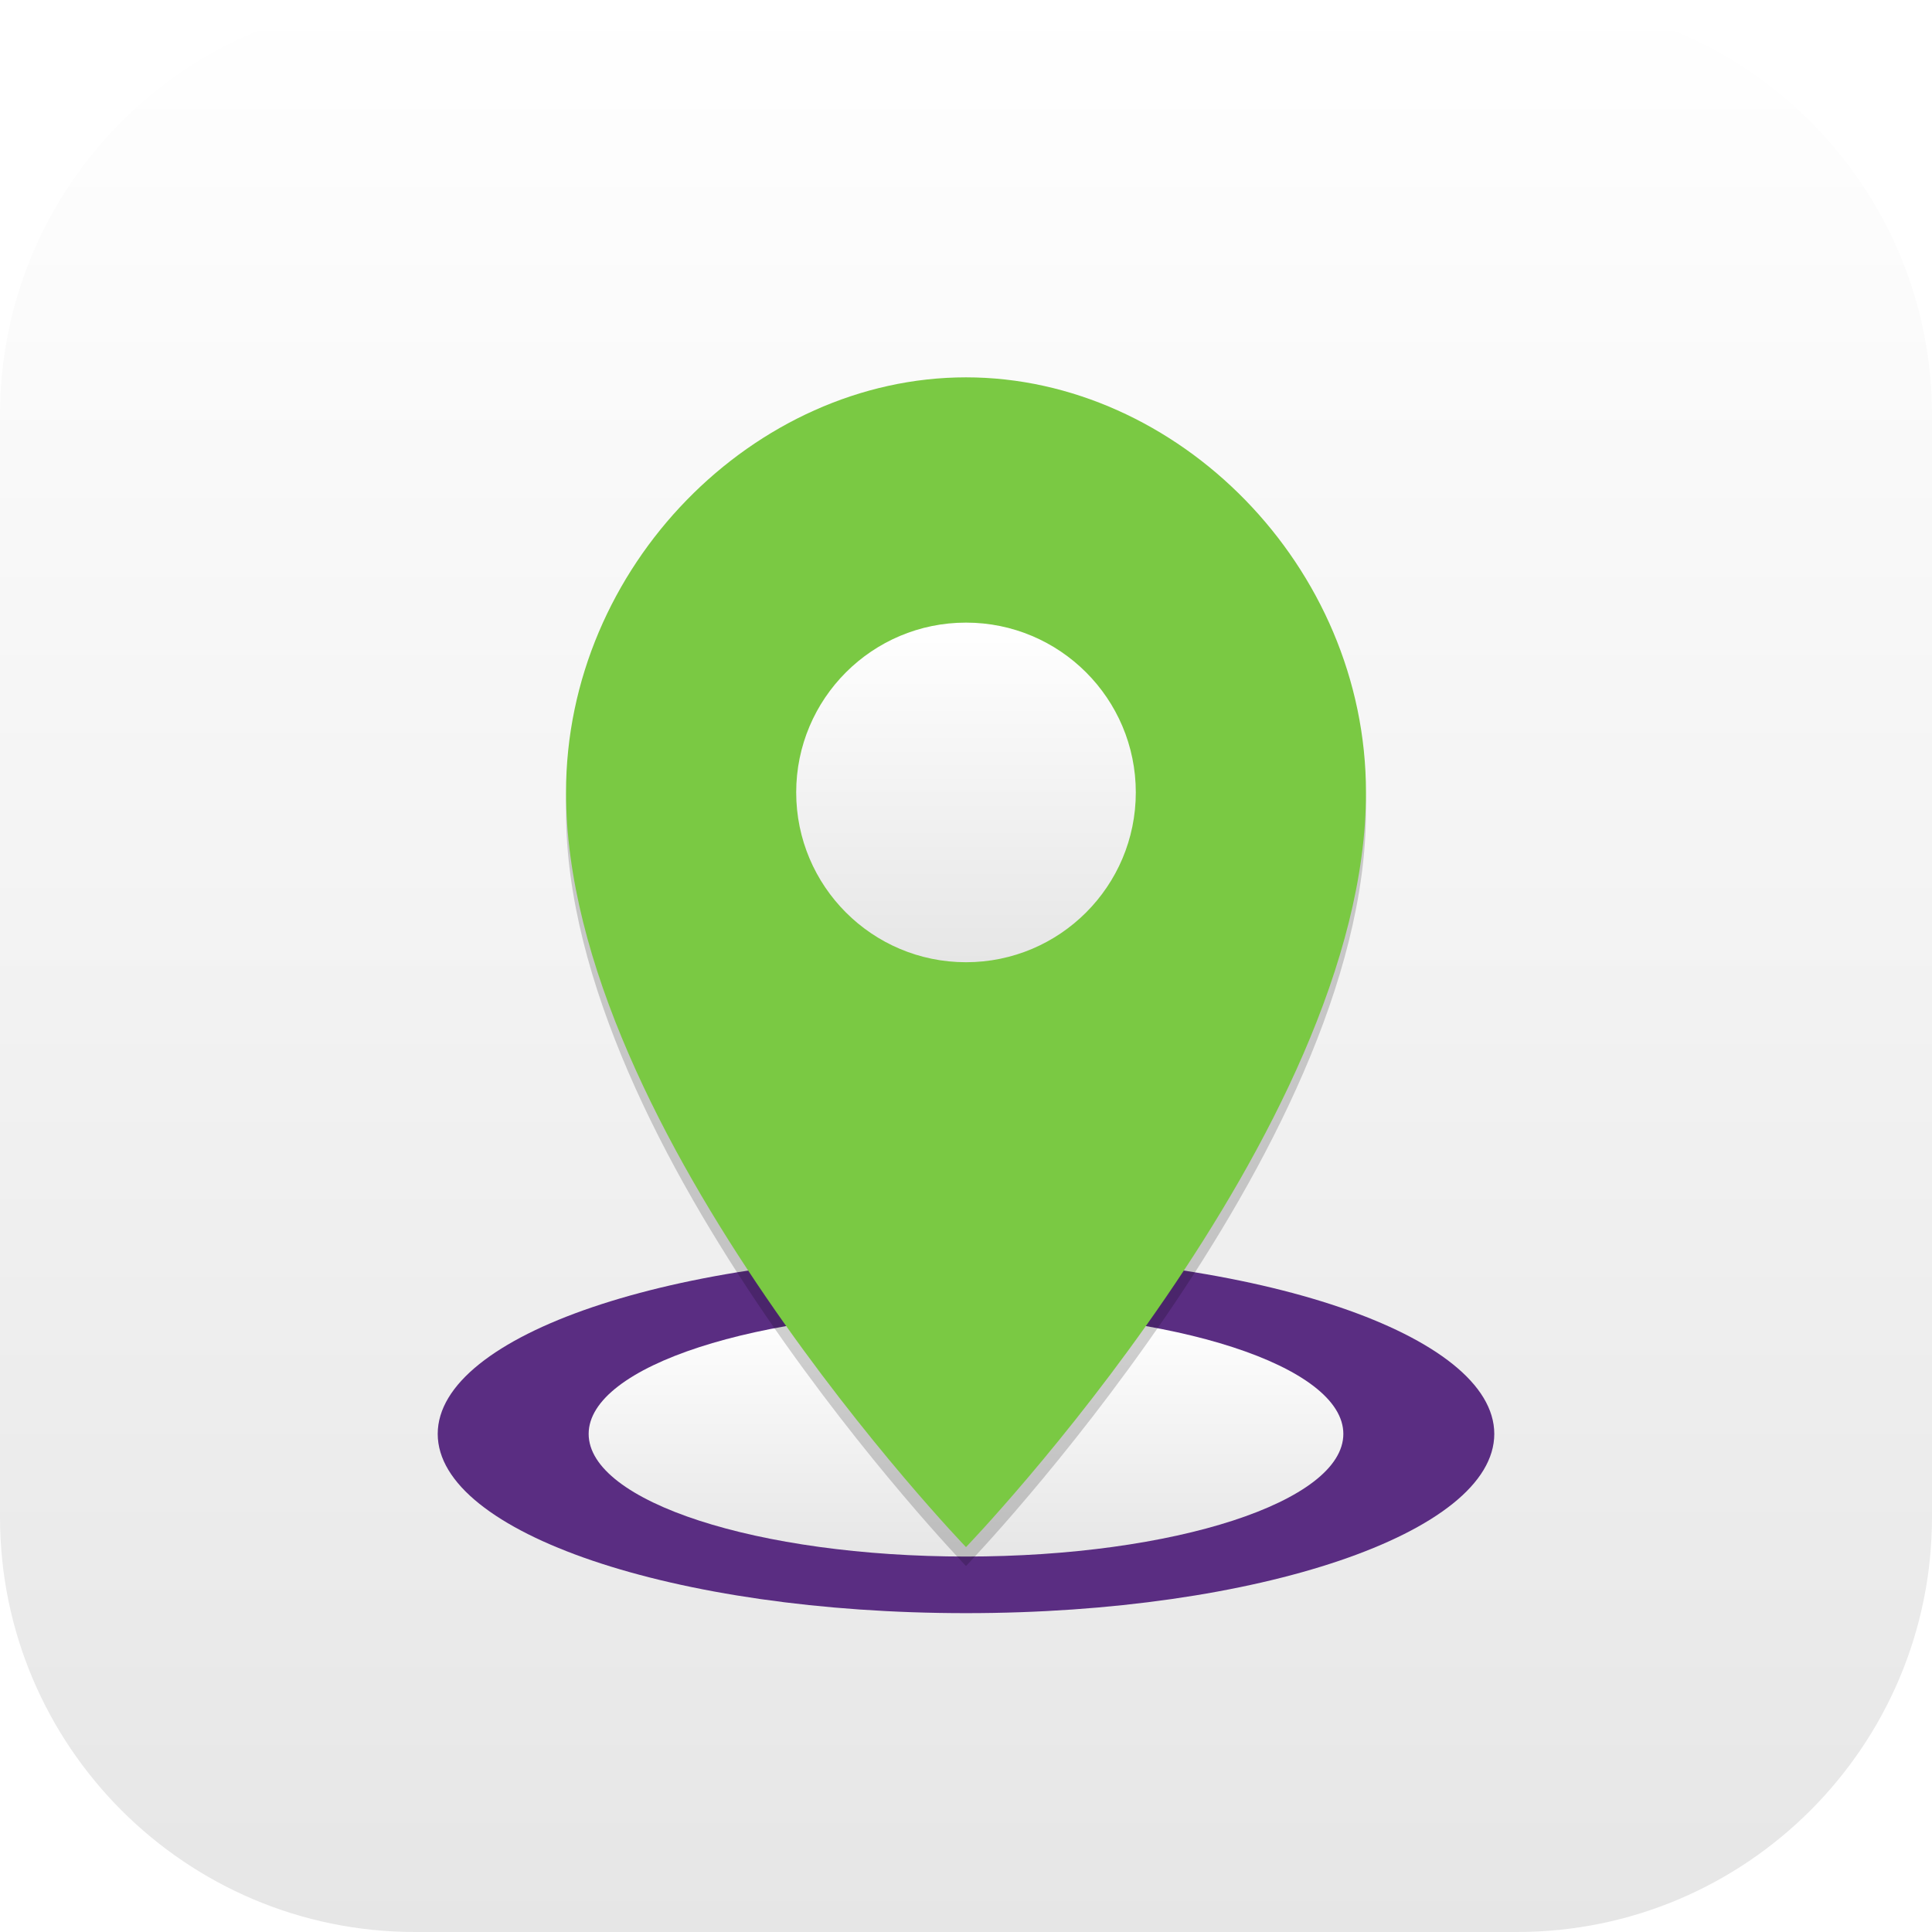
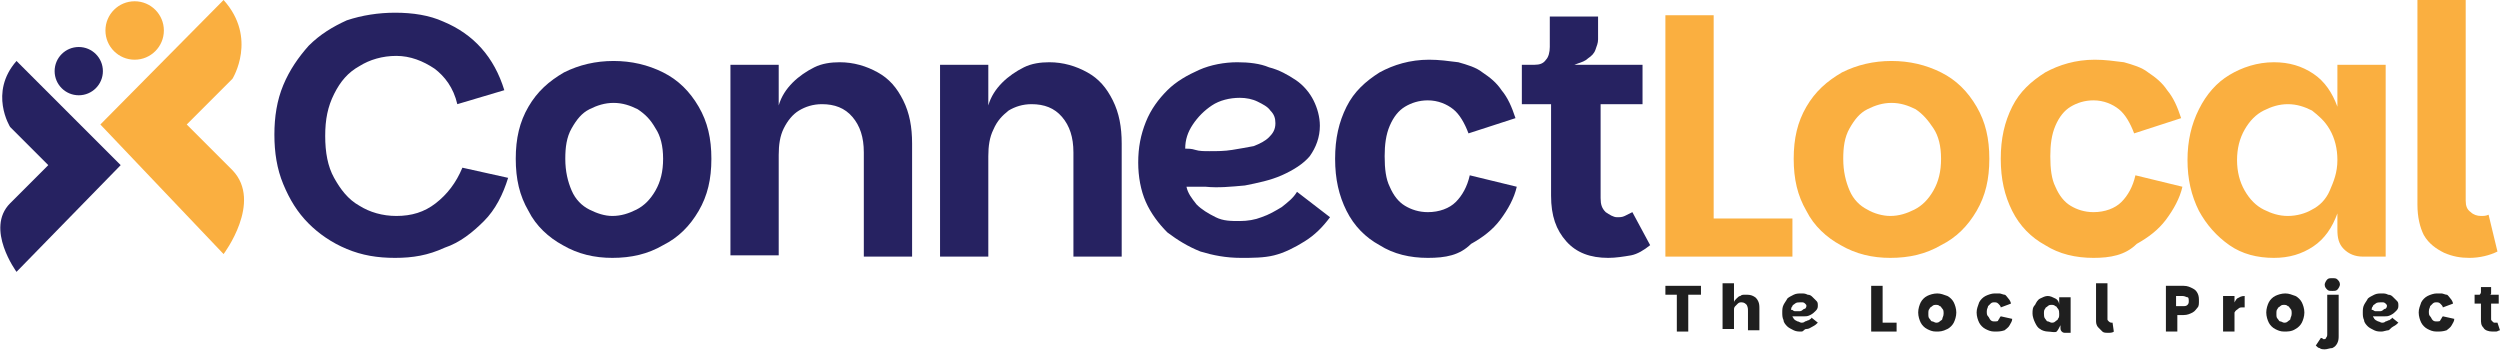
- <svg xmlns="http://www.w3.org/2000/svg" viewBox="0 0 1024 1024" width="1024" height="1024">
-   <defs>
-     <linearGradient id="bgGradient" x1="0" y1="0" x2="0" y2="1">
-       <stop offset="0%" stop-color="#ffffff" />
-       <stop offset="100%" stop-color="#e6e6e6" />
-     </linearGradient>
-   </defs>
-   <rect x="0" y="0" width="1024" height="1024" rx="220" ry="220" fill="url(#bgGradient)" />
-   <ellipse cx="512" cy="760" rx="280" ry="95" fill="#5A2D82" />
-   <ellipse cx="512" cy="760" rx="200" ry="65" fill="url(#bgGradient)" />
-   <g opacity="0.18" transform="translate(0,10)">
-     <path d="M512 200              C 400 200, 300 300, 300 420              C 300 600, 512 820, 512 820              C 512 820, 724 600, 724 420              C 724 300, 624 200, 512 200 Z" fill="#000000" />
+ <svg xmlns="http://www.w3.org/2000/svg" version="1.1" x="0px" y="0px" viewBox="0 0 196.8 27.6" enable-background="new 0 0 196.8 27.6" xml:space="preserve">
+   <g id="ConnectLocal">
+     <g>
+       <path fill="#262261" d="M31.1,20.3c-1.4,0-2.6-0.2-3.8-0.7c-1.2-0.5-2.2-1.2-3-2c-0.9-0.9-1.5-1.9-2-3.1c-0.5-1.2-0.7-2.5-0.7-3.9    c0-1.4,0.2-2.7,0.7-3.9s1.2-2.2,2-3.1c0.9-0.9,1.9-1.5,3-2C28.5,1.2,29.8,1,31.1,1c1.4,0,2.7,0.2,3.8,0.7c1.2,0.5,2.2,1.2,3,2.1    c0.8,0.9,1.4,2,1.8,3.3l-3.7,1.1C35.7,6.9,35,6,34.2,5.4c-0.9-0.6-1.9-1-3-1c-1.1,0-2.1,0.3-2.9,0.8c-0.9,0.5-1.5,1.2-2,2.2    s-0.7,2-0.7,3.3c0,1.3,0.2,2.4,0.7,3.3c0.5,0.9,1.1,1.7,2,2.2c0.8,0.5,1.8,0.8,2.9,0.8c1.2,0,2.2-0.3,3.1-1    c0.9-0.7,1.6-1.6,2.1-2.8L40,14c-0.4,1.3-1,2.5-1.9,3.4c-0.9,0.9-1.9,1.7-3.1,2.1C33.7,20.1,32.5,20.3,31.1,20.3z" />
+       <path fill="#262261" d="M48.2,20.3c-1.4,0-2.7-0.3-3.9-1c-1.1-0.6-2.1-1.5-2.7-2.7c-0.7-1.2-1-2.5-1-4.1c0-1.6,0.3-2.9,1-4.1    c0.7-1.2,1.6-2,2.8-2.7c1.2-0.6,2.5-0.9,3.9-0.9c1.4,0,2.7,0.3,3.9,0.9c1.2,0.6,2.1,1.5,2.8,2.7c0.7,1.2,1,2.5,1,4.1    c0,1.6-0.3,2.9-1,4.1c-0.7,1.2-1.6,2.1-2.8,2.7C51,20,49.7,20.3,48.2,20.3z M48.2,17c0.7,0,1.3-0.2,1.9-0.5    c0.6-0.3,1.1-0.8,1.5-1.5c0.4-0.7,0.6-1.5,0.6-2.5c0-1-0.2-1.8-0.6-2.4c-0.4-0.7-0.8-1.1-1.4-1.5c-0.6-0.3-1.2-0.5-1.9-0.5    c-0.7,0-1.3,0.2-1.9,0.5c-0.6,0.3-1,0.8-1.4,1.5c-0.4,0.7-0.5,1.5-0.5,2.4c0,1,0.2,1.8,0.5,2.5s0.8,1.2,1.4,1.5    C47,16.8,47.6,17,48.2,17z" />
+       <path fill="#262261" d="M57.5,20.1V5.1h3.8v3.2c0.2-0.7,0.6-1.3,1.1-1.8s1.1-0.9,1.7-1.2c0.6-0.3,1.3-0.4,2-0.4    c1.1,0,2.1,0.3,3,0.8c0.9,0.5,1.5,1.2,2,2.2c0.5,1,0.7,2.1,0.7,3.4v8.9H68V12c0-1.2-0.3-2.1-0.9-2.8c-0.6-0.7-1.4-1-2.4-1    c-0.7,0-1.3,0.2-1.8,0.5C62.4,9,62,9.5,61.7,10.1c-0.3,0.6-0.4,1.3-0.4,2.1v7.9H57.5z" />
+       <path fill="#262261" d="M74,20.1V5.1h3.8v3.2c0.2-0.7,0.6-1.3,1.1-1.8s1.1-0.9,1.7-1.2c0.6-0.3,1.3-0.4,2-0.4c1.1,0,2.1,0.3,3,0.8    c0.9,0.5,1.5,1.2,2,2.2c0.5,1,0.7,2.1,0.7,3.4v8.9h-3.8V12c0-1.2-0.3-2.1-0.9-2.8c-0.6-0.7-1.4-1-2.4-1c-0.7,0-1.3,0.2-1.8,0.5    c-0.5,0.4-0.9,0.8-1.2,1.5c-0.3,0.6-0.4,1.3-0.4,2.1v7.9H74z" />
+       <path fill="#262261" d="M97.7,20.3c-1.2,0-2.2-0.2-3.2-0.5c-1-0.4-1.8-0.9-2.6-1.5c-0.7-0.7-1.3-1.5-1.7-2.4    c-0.4-0.9-0.6-2-0.6-3.1c0-1.2,0.2-2.2,0.6-3.2c0.4-1,1-1.8,1.7-2.5c0.7-0.7,1.6-1.2,2.5-1.6s2-0.6,3-0.6c0.9,0,1.8,0.1,2.5,0.4    c0.8,0.2,1.5,0.6,2.1,1c0.6,0.4,1.1,1,1.4,1.6c0.3,0.6,0.5,1.3,0.5,2c0,0.9-0.3,1.7-0.8,2.4c-0.5,0.6-1.3,1.1-2.2,1.5    c-0.9,0.4-1.9,0.6-2.9,0.8c-1.1,0.1-2.1,0.2-3.1,0.1c-0.2,0-0.4,0-0.6,0c-0.2,0-0.4,0-0.6,0c-0.2,0-0.3,0-0.3,0    c0.1,0.5,0.4,0.9,0.8,1.4c0.4,0.4,0.9,0.7,1.5,1s1.2,0.3,1.9,0.3c0.6,0,1.2-0.1,1.7-0.3c0.6-0.2,1.1-0.5,1.6-0.8    c0.5-0.4,0.9-0.7,1.2-1.2l2.6,2c-0.6,0.8-1.2,1.4-2,1.9c-0.8,0.5-1.6,0.9-2.4,1.1S98.6,20.3,97.7,20.3z M95.2,11.9    c0.6,0,1.2,0,1.8-0.1c0.6-0.1,1.2-0.2,1.7-0.3c0.5-0.2,0.9-0.4,1.2-0.7c0.3-0.3,0.5-0.6,0.5-1.1c0-0.4-0.1-0.7-0.4-1    c-0.2-0.3-0.6-0.5-1-0.7c-0.4-0.2-0.9-0.3-1.4-0.3c-0.8,0-1.6,0.2-2.2,0.6c-0.6,0.4-1.1,0.9-1.5,1.5c-0.4,0.6-0.6,1.2-0.6,1.9    c0.2,0,0.5,0,0.8,0.1C94.4,11.9,94.8,11.9,95.2,11.9z" />
+       <path fill="#262261" d="M112.4,20.3c-1.4,0-2.7-0.3-3.8-1c-1.1-0.6-2-1.5-2.6-2.7s-0.9-2.5-0.9-4.1c0-1.6,0.3-2.9,0.9-4.1    c0.6-1.2,1.5-2,2.6-2.7c1.1-0.6,2.4-1,3.9-1c0.8,0,1.5,0.1,2.3,0.2c0.7,0.2,1.4,0.4,1.9,0.8c0.6,0.4,1.1,0.8,1.5,1.4    c0.5,0.6,0.8,1.3,1.1,2.2l-3.7,1.2c-0.3-0.8-0.7-1.5-1.2-1.9s-1.2-0.7-2-0.7c-0.7,0-1.3,0.2-1.8,0.5c-0.5,0.3-0.9,0.8-1.2,1.5    c-0.3,0.7-0.4,1.5-0.4,2.4c0,1,0.1,1.8,0.4,2.4c0.3,0.7,0.7,1.2,1.2,1.5s1.1,0.5,1.8,0.5c0.9,0,1.7-0.3,2.2-0.8    c0.5-0.5,0.9-1.2,1.1-2.1l3.7,0.9c-0.2,0.9-0.7,1.8-1.3,2.6c-0.6,0.8-1.4,1.4-2.3,1.9C114.9,20.1,113.8,20.3,112.4,20.3z" />
+       <path fill="#262261" d="M126.6,20.3c-1.4,0-2.5-0.4-3.3-1.3s-1.2-2-1.2-3.6V8.2h-2.3V5.1h9.5v3.1h-3.3v7.4c0,0.5,0.1,0.8,0.4,1.1    c0.3,0.2,0.6,0.4,0.9,0.4c0.2,0,0.4,0,0.6-0.1c0.2-0.1,0.4-0.2,0.6-0.3l1.4,2.6c-0.5,0.4-1,0.7-1.5,0.8    C127.8,20.2,127.2,20.3,126.6,20.3z M120.8,6.3V5.1c0.4,0,0.7-0.1,0.9-0.4c0.2-0.2,0.3-0.6,0.3-1V1.3h3.8v1.8    c0,0.3-0.1,0.5-0.2,0.8c-0.1,0.3-0.3,0.5-0.6,0.7c-0.2,0.2-0.5,0.3-0.8,0.4L120.8,6.3z" />
+       <path fill="#FAAF40" d="M134.9,1.2v16h6.2v3h-10v-19H134.9z" />
+       <path fill="#FAAF40" d="M148.8,20.3c-1.4,0-2.7-0.3-3.9-1c-1.1-0.6-2.1-1.5-2.7-2.7c-0.7-1.2-1-2.5-1-4.1c0-1.6,0.3-2.9,1-4.1    c0.7-1.2,1.6-2,2.8-2.7c1.2-0.6,2.5-0.9,3.9-0.9c1.4,0,2.7,0.3,3.9,0.9c1.2,0.6,2.1,1.5,2.8,2.7c0.7,1.2,1,2.5,1,4.1    c0,1.6-0.3,2.9-1,4.1c-0.7,1.2-1.6,2.1-2.8,2.7C151.6,20,150.3,20.3,148.8,20.3z M148.8,17c0.7,0,1.3-0.2,1.9-0.5    c0.6-0.3,1.1-0.8,1.5-1.5s0.6-1.5,0.6-2.5c0-1-0.2-1.8-0.6-2.4s-0.8-1.1-1.4-1.5c-0.6-0.3-1.2-0.5-1.9-0.5s-1.3,0.2-1.9,0.5    c-0.6,0.3-1,0.8-1.4,1.5c-0.4,0.7-0.5,1.5-0.5,2.4c0,1,0.2,1.8,0.5,2.5s0.8,1.2,1.4,1.5C147.5,16.8,148.2,17,148.8,17z" />
+       <path fill="#FAAF40" d="M164.8,20.3c-1.4,0-2.7-0.3-3.8-1c-1.1-0.6-2-1.5-2.6-2.7s-0.9-2.5-0.9-4.1c0-1.6,0.3-2.9,0.9-4.1    c0.6-1.2,1.5-2,2.6-2.7c1.1-0.6,2.4-1,3.9-1c0.8,0,1.5,0.1,2.3,0.2c0.7,0.2,1.4,0.4,1.9,0.8c0.6,0.4,1.1,0.8,1.5,1.4    c0.5,0.6,0.8,1.3,1.1,2.2l-3.7,1.2c-0.3-0.8-0.7-1.5-1.2-1.9s-1.2-0.7-2-0.7c-0.7,0-1.3,0.2-1.8,0.5c-0.5,0.3-0.9,0.8-1.2,1.5    c-0.3,0.7-0.4,1.5-0.4,2.4c0,1,0.1,1.8,0.4,2.4c0.3,0.7,0.7,1.2,1.2,1.5s1.1,0.5,1.8,0.5c0.9,0,1.7-0.3,2.2-0.8    c0.5-0.5,0.9-1.2,1.1-2.1l3.7,0.9c-0.2,0.9-0.7,1.8-1.3,2.6c-0.6,0.8-1.4,1.4-2.3,1.9C167.3,20.1,166.1,20.3,164.8,20.3z" />
+       <path fill="#FAAF40" d="M179,20.3c-1.3,0-2.5-0.3-3.5-1c-1-0.7-1.8-1.6-2.4-2.7c-0.6-1.2-0.9-2.5-0.9-4c0-1.5,0.3-2.8,0.9-4    c0.6-1.2,1.4-2.1,2.4-2.7s2.2-1,3.5-1c1.2,0,2.2,0.3,3.1,0.9c0.9,0.6,1.5,1.5,1.9,2.6V5.1h3.8v15.1h-1.8c-0.6,0-1.1-0.2-1.5-0.6    c-0.4-0.4-0.5-0.9-0.5-1.5v-1.3c-0.4,1.1-1,2-1.9,2.6C181.2,20,180.2,20.3,179,20.3z M180.1,17c0.7,0,1.4-0.2,1.9-0.5    c0.6-0.3,1.1-0.8,1.4-1.5s0.6-1.4,0.6-2.4c0-0.9-0.2-1.7-0.6-2.4s-0.9-1.1-1.4-1.5c-0.6-0.3-1.2-0.5-1.9-0.5    c-0.7,0-1.3,0.2-1.9,0.5c-0.6,0.3-1.1,0.8-1.5,1.5c-0.4,0.7-0.6,1.5-0.6,2.4c0,0.9,0.2,1.7,0.6,2.4c0.4,0.7,0.9,1.2,1.5,1.5    C178.8,16.8,179.4,17,180.1,17z" />
+       <path fill="#FAAF40" d="M190.3,16.1V0h3.8v15.8c0,0.4,0.1,0.7,0.4,0.9c0.2,0.2,0.5,0.3,0.8,0.3c0.2,0,0.4,0,0.6-0.1l0.7,2.9    c-0.6,0.3-1.4,0.5-2.2,0.5c-0.7,0-1.3-0.1-2-0.4c-0.6-0.3-1.2-0.7-1.6-1.4C190.5,17.9,190.3,17.1,190.3,16.1z" />
+     </g>
  </g>
-   <path d="M512 200            C 400 200, 300 300, 300 420            C 300 600, 512 820, 512 820            C 512 820, 724 600, 724 420            C 724 300, 624 200, 512 200 Z" fill="#7AC943" />
-   <circle cx="512" cy="420" r="90" fill="url(#bgGradient)" />
+   <g id="Shape_1_copy_1_" enable-background="new    ">
+     <g id="Shape_1_copy">
+       <g>
+         <path fill-rule="evenodd" clip-rule="evenodd" fill="#262261" d="M1.3,4.8c-2.2,2.5-0.5,5.2-0.5,5.2l3,3l-3,3     c-2,2,0.5,5.4,0.5,5.4l8.2-8.4L1.3,4.8z" />
+       </g>
+     </g>
+   </g>
+   <g id="Shape_1_1_" enable-background="new    ">
+     <g id="Shape_1">
+       <g>
+         <path fill-rule="evenodd" clip-rule="evenodd" fill="#FAAF40" d="M18.3,13.4l-3.6-3.6l3.6-3.6c0,0,2-3.2-0.7-6.2L7.9,9.8L17.6,20     C17.6,20,20.7,15.9,18.3,13.4z" />
+       </g>
+     </g>
+   </g>
+   <g id="Ellipse_1_copy_1_" enable-background="new    ">
+     <g id="Ellipse_1_copy">
+       <g>
+         <ellipse fill-rule="evenodd" clip-rule="evenodd" fill="#262261" cx="6.2" cy="5.6" rx="1.9" ry="1.9" />
+       </g>
+     </g>
+   </g>
+   <g id="Ellipse_1_1_" enable-background="new    ">
+     <g id="Ellipse_1">
+       <g>
+         <ellipse fill-rule="evenodd" clip-rule="evenodd" fill="#FAAF40" cx="10.6" cy="2.4" rx="2.3" ry="2.3" />
+       </g>
+     </g>
+   </g>
+   <g id="The_Local_Project">
+     <g>
+       <path fill="#1F1F1F" d="M131.1,22.5h2.8v0.7h-1v2.9H132v-2.9h-0.9V22.5z" />
+       <path fill="#1F1F1F" d="M135.6,26.1v-3.8h0.9v1.5c0-0.1,0.1-0.2,0.2-0.3c0.1-0.1,0.2-0.2,0.3-0.2c0.1-0.1,0.2-0.1,0.4-0.1    c0.2,0,0.4,0,0.6,0.1c0.2,0.1,0.3,0.2,0.4,0.4c0.1,0.2,0.1,0.4,0.1,0.6v1.7h-0.9v-1.5c0-0.2,0-0.3-0.1-0.5    c-0.1-0.1-0.2-0.2-0.4-0.2c-0.1,0-0.2,0-0.3,0.1s-0.1,0.1-0.2,0.2s-0.1,0.2-0.1,0.3v1.5H135.6z" />
+       <path fill="#1F1F1F" d="M141.8,26.1c-0.2,0-0.4,0-0.6-0.1s-0.4-0.2-0.5-0.3s-0.3-0.3-0.3-0.5c-0.1-0.2-0.1-0.4-0.1-0.6    c0-0.2,0-0.4,0.1-0.6c0.1-0.2,0.2-0.3,0.3-0.5c0.1-0.1,0.3-0.2,0.5-0.3s0.4-0.1,0.6-0.1c0.2,0,0.3,0,0.5,0.1    c0.2,0,0.3,0.1,0.4,0.2s0.2,0.2,0.3,0.3c0.1,0.1,0.1,0.2,0.1,0.4c0,0.2-0.1,0.3-0.2,0.4c-0.1,0.1-0.2,0.2-0.4,0.3    c-0.2,0.1-0.3,0.1-0.5,0.1s-0.4,0-0.6,0c0,0-0.1,0-0.1,0c0,0-0.1,0-0.1,0c0,0,0,0-0.1,0c0,0.1,0.1,0.1,0.1,0.2    c0.1,0.1,0.1,0.1,0.3,0.2c0.1,0,0.2,0.1,0.3,0.1s0.2,0,0.3-0.1c0.1,0,0.2-0.1,0.3-0.1c0.1-0.1,0.2-0.1,0.2-0.2l0.5,0.4    c-0.1,0.1-0.2,0.2-0.4,0.3s-0.3,0.2-0.5,0.2S142,26.1,141.8,26.1z M141.3,24.5c0.1,0,0.2,0,0.3,0c0.1,0,0.2,0,0.3-0.1    s0.2-0.1,0.2-0.1s0.1-0.1,0.1-0.2c0-0.1,0-0.1-0.1-0.2c0,0-0.1-0.1-0.2-0.1c-0.1,0-0.1,0-0.2,0c-0.1,0-0.3,0-0.4,0.1    c-0.1,0.1-0.2,0.1-0.2,0.2c-0.1,0.1-0.1,0.2-0.1,0.3c0,0,0.1,0,0.1,0C141.2,24.5,141.3,24.5,141.3,24.5z" />
+       <path fill="#1F1F1F" d="M148.2,22.5v2.9h1.1v0.7h-2v-3.6H148.2z" />
+       <path fill="#1F1F1F" d="M152.4,26.1c-0.3,0-0.5-0.1-0.7-0.2s-0.4-0.3-0.5-0.5c-0.1-0.2-0.2-0.5-0.2-0.8c0-0.3,0.1-0.6,0.2-0.8    c0.1-0.2,0.3-0.4,0.5-0.5c0.2-0.1,0.5-0.2,0.8-0.2c0.3,0,0.5,0.1,0.8,0.2c0.2,0.1,0.4,0.3,0.5,0.5s0.2,0.5,0.2,0.8    c0,0.3-0.1,0.6-0.2,0.8s-0.3,0.4-0.5,0.5C152.9,26.1,152.7,26.1,152.4,26.1z M152.4,25.4c0.1,0,0.2,0,0.3-0.1    c0.1-0.1,0.2-0.1,0.2-0.2s0.1-0.2,0.1-0.4c0-0.2,0-0.3-0.1-0.4s-0.1-0.2-0.2-0.2c-0.1-0.1-0.2-0.1-0.3-0.1s-0.2,0-0.3,0.1    c-0.1,0.1-0.2,0.1-0.2,0.2c-0.1,0.1-0.1,0.2-0.1,0.4c0,0.2,0,0.3,0.1,0.4s0.1,0.2,0.2,0.2C152.2,25.3,152.3,25.4,152.4,25.4z" />
+       <path fill="#1F1F1F" d="M157,26.1c-0.3,0-0.5-0.1-0.7-0.2c-0.2-0.1-0.4-0.3-0.5-0.5c-0.1-0.2-0.2-0.5-0.2-0.8    c0-0.3,0.1-0.5,0.2-0.8c0.1-0.2,0.3-0.4,0.5-0.5c0.2-0.1,0.5-0.2,0.7-0.2c0.1,0,0.3,0,0.4,0c0.1,0,0.3,0.1,0.4,0.1    s0.2,0.2,0.3,0.3c0.1,0.1,0.2,0.3,0.2,0.4l-0.8,0.3c0-0.1-0.1-0.2-0.2-0.3c-0.1-0.1-0.2-0.1-0.3-0.1c-0.1,0-0.2,0-0.3,0.1    c-0.1,0.1-0.1,0.1-0.2,0.2c0,0.1-0.1,0.2-0.1,0.4c0,0.2,0,0.3,0.1,0.4s0.1,0.2,0.2,0.3c0.1,0.1,0.2,0.1,0.3,0.1    c0.2,0,0.3,0,0.3-0.1c0.1-0.1,0.1-0.2,0.2-0.3l0.9,0.2c0,0.2-0.1,0.3-0.2,0.5c-0.1,0.2-0.3,0.3-0.4,0.4    C157.5,26.1,157.3,26.1,157,26.1z" />
+       <path fill="#1F1F1F" d="M161.2,26.1c-0.2,0-0.5-0.1-0.6-0.2c-0.2-0.1-0.3-0.3-0.4-0.5c-0.1-0.2-0.2-0.5-0.2-0.7    c0-0.3,0-0.5,0.2-0.7c0.1-0.2,0.2-0.4,0.4-0.5c0.2-0.1,0.4-0.2,0.6-0.2c0.2,0,0.4,0.1,0.6,0.2s0.3,0.3,0.3,0.5v-0.6h0.9v2.8h-0.4    c-0.1,0-0.2,0-0.3-0.1c-0.1-0.1-0.1-0.2-0.1-0.3v-0.2c-0.1,0.2-0.2,0.4-0.3,0.5S161.4,26.1,161.2,26.1z M161.5,25.4    c0.1,0,0.2,0,0.3-0.1c0.1-0.1,0.2-0.1,0.2-0.2c0.1-0.1,0.1-0.2,0.1-0.4c0-0.1,0-0.3-0.1-0.4c-0.1-0.1-0.1-0.2-0.2-0.2    c-0.1-0.1-0.2-0.1-0.3-0.1c-0.1,0-0.2,0-0.3,0.1s-0.2,0.1-0.2,0.2c-0.1,0.1-0.1,0.2-0.1,0.4c0,0.1,0,0.3,0.1,0.4    c0.1,0.1,0.1,0.2,0.2,0.2C161.3,25.3,161.4,25.4,161.5,25.4z" />
+       <path fill="#1F1F1F" d="M165,25.2v-2.9h0.9v2.8c0,0.1,0,0.1,0.1,0.2c0,0,0.1,0.1,0.2,0.1c0,0,0.1,0,0.1,0l0.1,0.7    c-0.1,0.1-0.3,0.1-0.5,0.1c-0.1,0-0.3,0-0.4-0.1s-0.2-0.2-0.3-0.3C165,25.6,165,25.4,165,25.2z" />
+       <path fill="#1F1F1F" d="M170.5,26.1v-3.6h1.4c0.3,0,0.5,0.1,0.7,0.2s0.3,0.2,0.4,0.4c0.1,0.2,0.1,0.4,0.1,0.6c0,0.2,0,0.4-0.1,0.5    s-0.2,0.3-0.4,0.4s-0.4,0.2-0.7,0.2h-0.5v1.3H170.5z M171.3,24.1h0.5c0.2,0,0.3,0,0.4-0.1c0.1-0.1,0.1-0.2,0.1-0.3    c0-0.1,0-0.3-0.1-0.3s-0.2-0.1-0.4-0.1h-0.5V24.1z" />
+       <path fill="#1F1F1F" d="M175,26.1v-2.8h0.9v2.8H175z M175.7,24.9l0.1-0.9c0.1-0.2,0.2-0.4,0.3-0.5c0.2-0.1,0.3-0.2,0.6-0.2v0.9    c0,0-0.1,0-0.1,0c0,0-0.1,0-0.1,0c-0.1,0-0.2,0-0.3,0.1c-0.1,0.1-0.2,0.1-0.3,0.3c-0.1,0.1-0.1,0.3-0.1,0.4H175.7z" />
+       <path fill="#1F1F1F" d="M179.8,26.1c-0.3,0-0.5-0.1-0.7-0.2s-0.4-0.3-0.5-0.5c-0.1-0.2-0.2-0.5-0.2-0.8c0-0.3,0.1-0.6,0.2-0.8    c0.1-0.2,0.3-0.4,0.5-0.5c0.2-0.1,0.5-0.2,0.8-0.2c0.3,0,0.5,0.1,0.8,0.2c0.2,0.1,0.4,0.3,0.5,0.5s0.2,0.5,0.2,0.8    c0,0.3-0.1,0.6-0.2,0.8s-0.3,0.4-0.5,0.5C180.4,26.1,180.1,26.1,179.8,26.1z M179.8,25.4c0.1,0,0.2,0,0.3-0.1    c0.1-0.1,0.2-0.1,0.2-0.2s0.1-0.2,0.1-0.4c0-0.2,0-0.3-0.1-0.4s-0.1-0.2-0.2-0.2c-0.1-0.1-0.2-0.1-0.3-0.1s-0.2,0-0.3,0.1    c-0.1,0.1-0.2,0.1-0.2,0.2c-0.1,0.1-0.1,0.2-0.1,0.4c0,0.2,0,0.3,0.1,0.4s0.1,0.2,0.2,0.2C179.6,25.3,179.7,25.4,179.8,25.4z" />
+       <path fill="#1F1F1F" d="M183,27.5c-0.1,0-0.3,0-0.4-0.1c-0.1,0-0.2-0.1-0.3-0.2l0.4-0.6c0.1,0,0.2,0.1,0.2,0.1    c0.1,0,0.2,0,0.2-0.1c0.1-0.1,0.1-0.2,0.1-0.3v-3.1h0.9v3.2c0,0.2,0,0.4-0.1,0.6s-0.2,0.3-0.4,0.4C183.4,27.4,183.2,27.5,183,27.5    z M183.6,22.9c-0.2,0-0.3,0-0.4-0.1c-0.1-0.1-0.2-0.2-0.2-0.4c0-0.1,0.1-0.3,0.2-0.4c0.1-0.1,0.2-0.1,0.4-0.1c0.2,0,0.3,0,0.4,0.1    s0.2,0.2,0.2,0.4c0,0.1-0.1,0.3-0.2,0.4C183.9,22.9,183.8,22.9,183.6,22.9z" />
+       <path fill="#1F1F1F" d="M187.5,26.1c-0.2,0-0.4,0-0.6-0.1s-0.4-0.2-0.5-0.3s-0.3-0.3-0.3-0.5c-0.1-0.2-0.1-0.4-0.1-0.6    c0-0.2,0-0.4,0.1-0.6c0.1-0.2,0.2-0.3,0.3-0.5c0.1-0.1,0.3-0.2,0.5-0.3s0.4-0.1,0.6-0.1c0.2,0,0.3,0,0.5,0.1    c0.2,0,0.3,0.1,0.4,0.2s0.2,0.2,0.3,0.3c0.1,0.1,0.1,0.2,0.1,0.4c0,0.2-0.1,0.3-0.2,0.4c-0.1,0.1-0.2,0.2-0.4,0.3    c-0.2,0.1-0.3,0.1-0.5,0.1s-0.4,0-0.6,0c0,0-0.1,0-0.1,0c0,0-0.1,0-0.1,0c0,0,0,0-0.1,0c0,0.1,0.1,0.1,0.1,0.2    c0.1,0.1,0.1,0.1,0.3,0.2c0.1,0,0.2,0.1,0.3,0.1s0.2,0,0.3-0.1c0.1,0,0.2-0.1,0.3-0.1c0.1-0.1,0.2-0.1,0.2-0.2l0.5,0.4    c-0.1,0.1-0.2,0.2-0.4,0.3S188.1,26,188,26S187.6,26.1,187.5,26.1z M187,24.5c0.1,0,0.2,0,0.3,0c0.1,0,0.2,0,0.3-0.1    s0.2-0.1,0.2-0.1s0.1-0.1,0.1-0.2c0-0.1,0-0.1-0.1-0.2c0,0-0.1-0.1-0.2-0.1c-0.1,0-0.1,0-0.2,0c-0.1,0-0.3,0-0.4,0.1    c-0.1,0.1-0.2,0.1-0.2,0.2c-0.1,0.1-0.1,0.2-0.1,0.3c0,0,0.1,0,0.1,0C186.9,24.5,187,24.5,187,24.5z" />
+       <path fill="#1F1F1F" d="M191.8,26.1c-0.3,0-0.5-0.1-0.7-0.2c-0.2-0.1-0.4-0.3-0.5-0.5c-0.1-0.2-0.2-0.5-0.2-0.8    c0-0.3,0.1-0.5,0.2-0.8c0.1-0.2,0.3-0.4,0.5-0.5c0.2-0.1,0.5-0.2,0.7-0.2c0.1,0,0.3,0,0.4,0c0.1,0,0.3,0.1,0.4,0.1    s0.2,0.2,0.3,0.3c0.1,0.1,0.2,0.3,0.2,0.4l-0.8,0.3c0-0.1-0.1-0.2-0.2-0.3c-0.1-0.1-0.2-0.1-0.3-0.1c-0.1,0-0.2,0-0.3,0.1    c-0.1,0.1-0.1,0.1-0.2,0.2c0,0.1-0.1,0.2-0.1,0.4c0,0.2,0,0.3,0.1,0.4s0.1,0.2,0.2,0.3c0.1,0.1,0.2,0.1,0.3,0.1    c0.2,0,0.3,0,0.3-0.1c0.1-0.1,0.1-0.2,0.2-0.3l0.9,0.2c0,0.2-0.1,0.3-0.2,0.5c-0.1,0.2-0.3,0.3-0.4,0.4    C192.3,26.1,192.1,26.1,191.8,26.1z" />
+       <path fill="#1F1F1F" d="M196.2,26.1c-0.3,0-0.6-0.1-0.7-0.3c-0.2-0.2-0.2-0.4-0.2-0.7v-1.2h-0.5v-0.7h1.9v0.7h-0.6v1.2    c0,0.1,0,0.1,0.1,0.2s0.1,0.1,0.2,0.1c0,0,0.1,0,0.1,0c0,0,0.1,0,0.1,0l0.2,0.6c-0.1,0-0.2,0.1-0.3,0.1    C196.4,26.1,196.3,26.1,196.2,26.1z M195,23.5v-0.2c0.1,0,0.1,0,0.2-0.1c0,0,0.1-0.1,0.1-0.2v-0.4h0.8v0.3c0,0,0,0.1,0,0.2    c0,0.1-0.1,0.1-0.1,0.1c0,0-0.1,0.1-0.2,0.1L195,23.5z" />
+     </g>
+   </g>
</svg>
